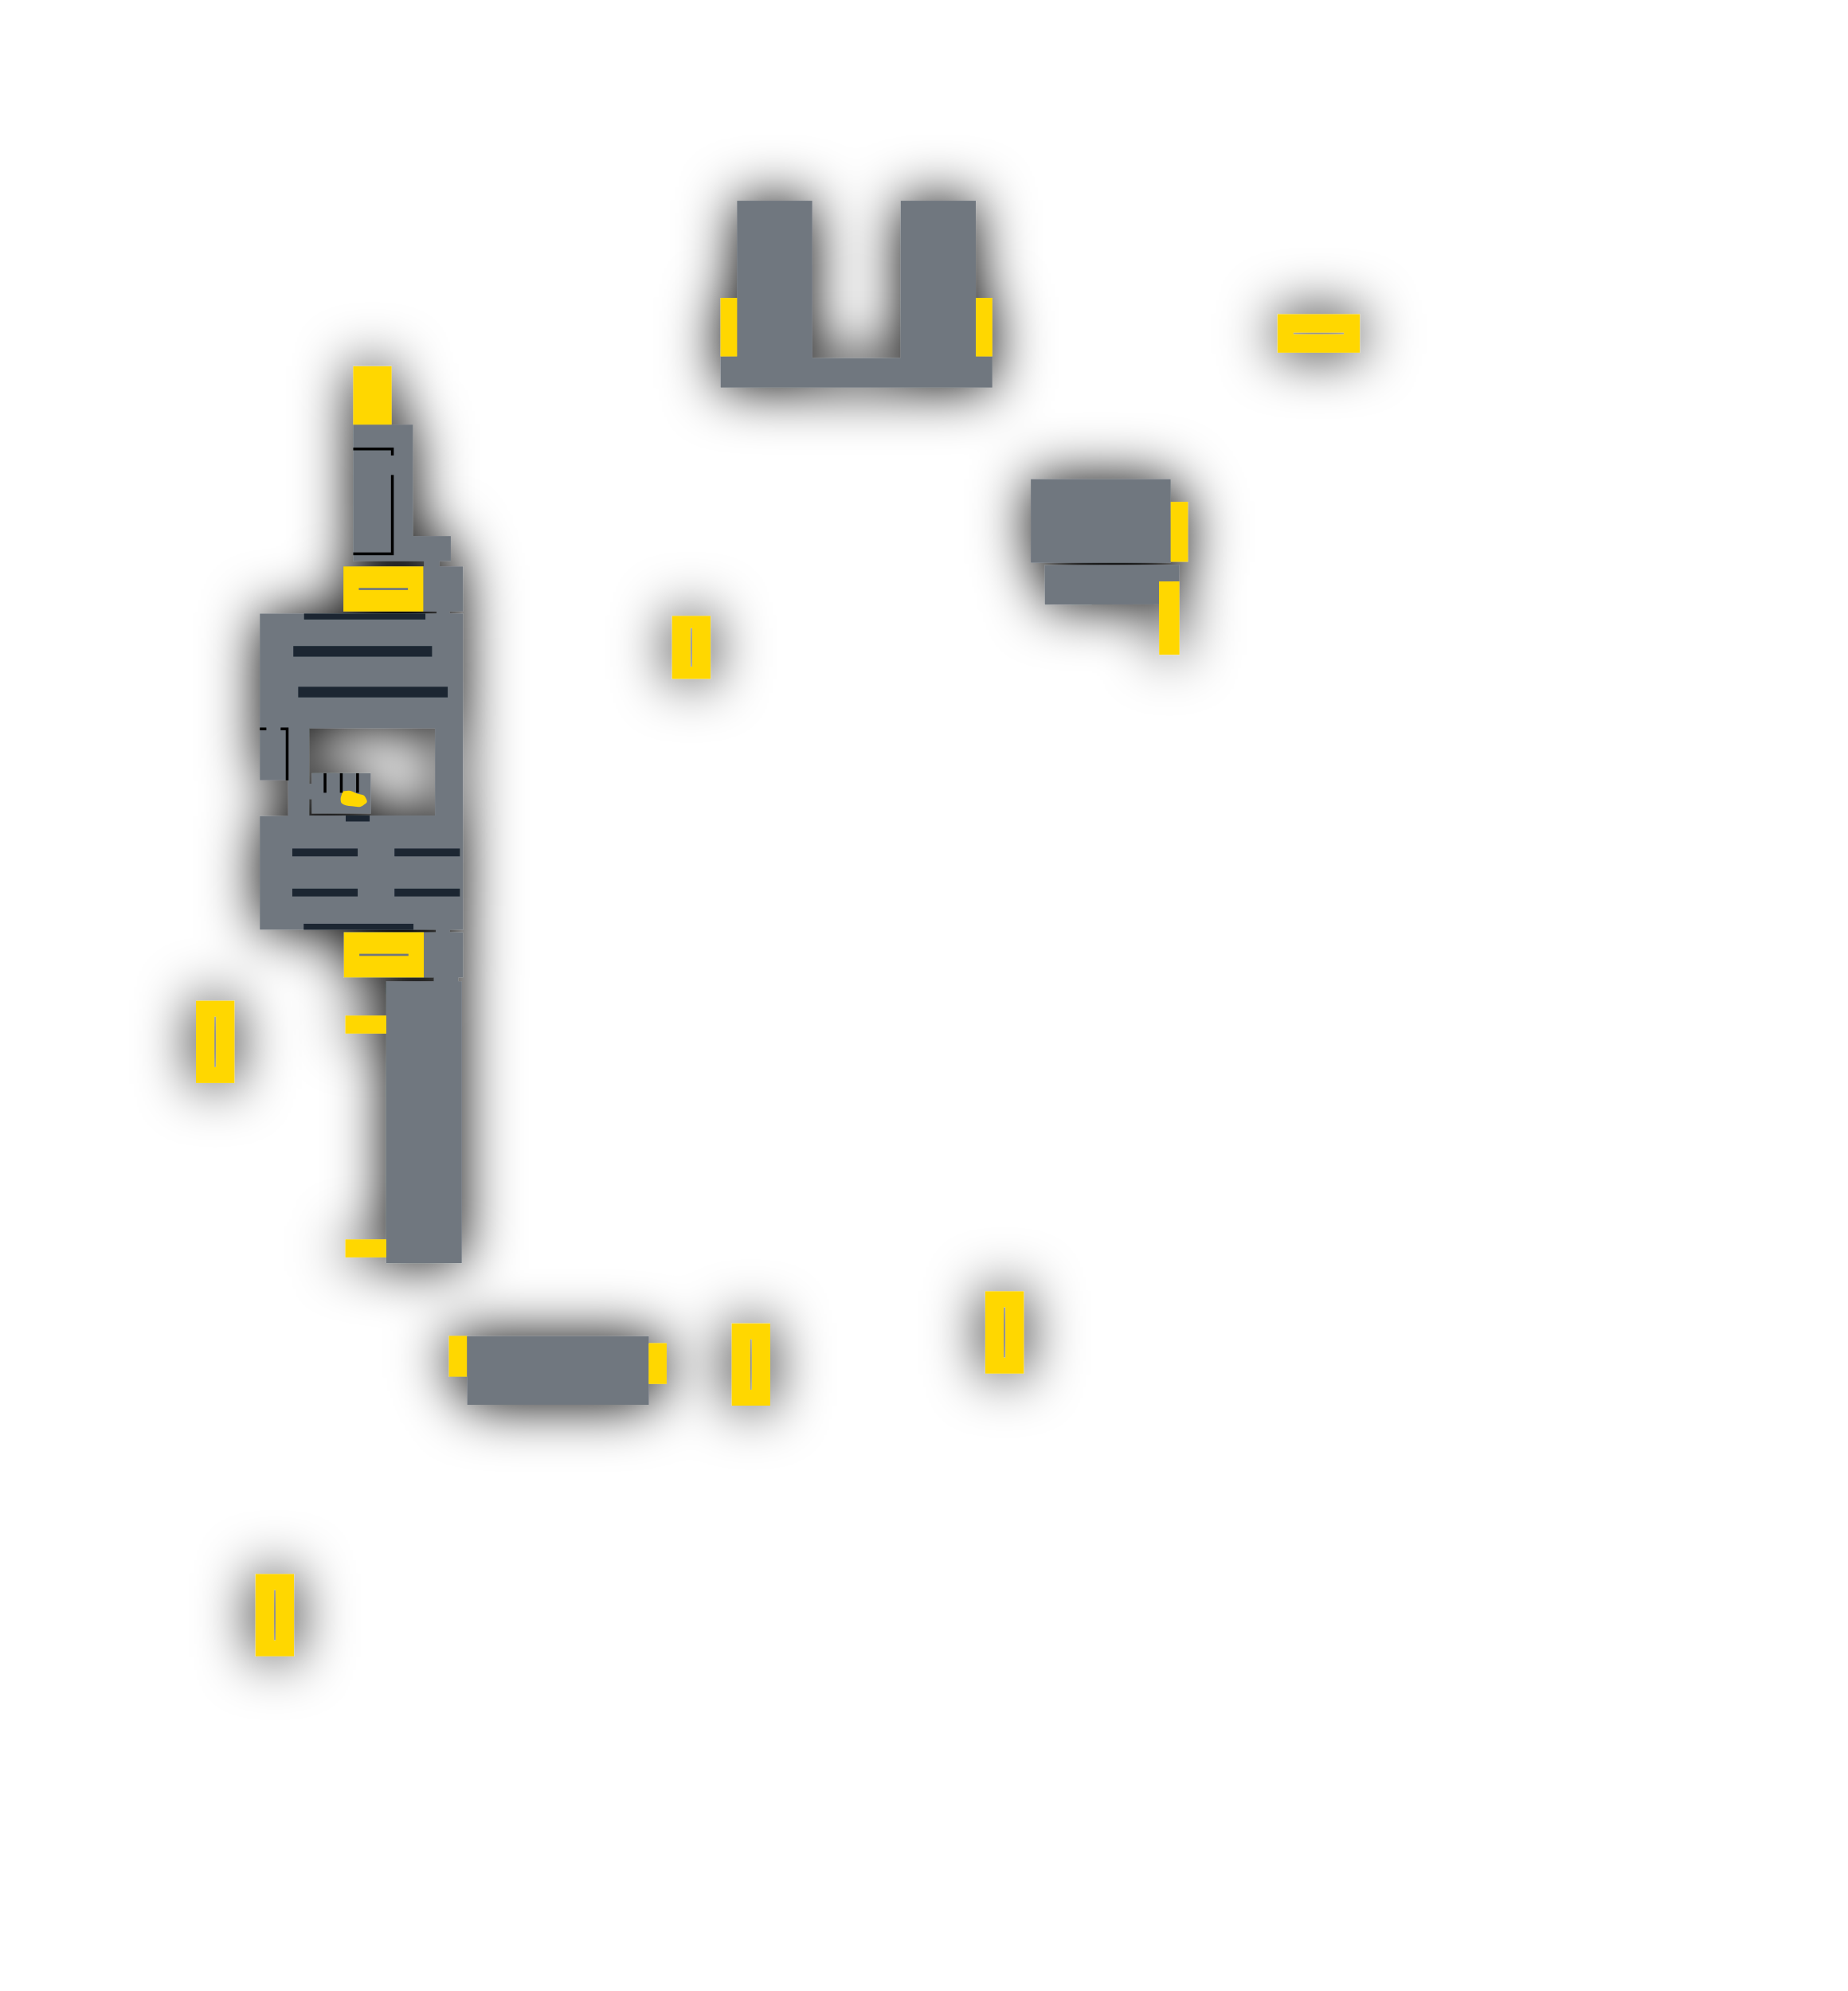
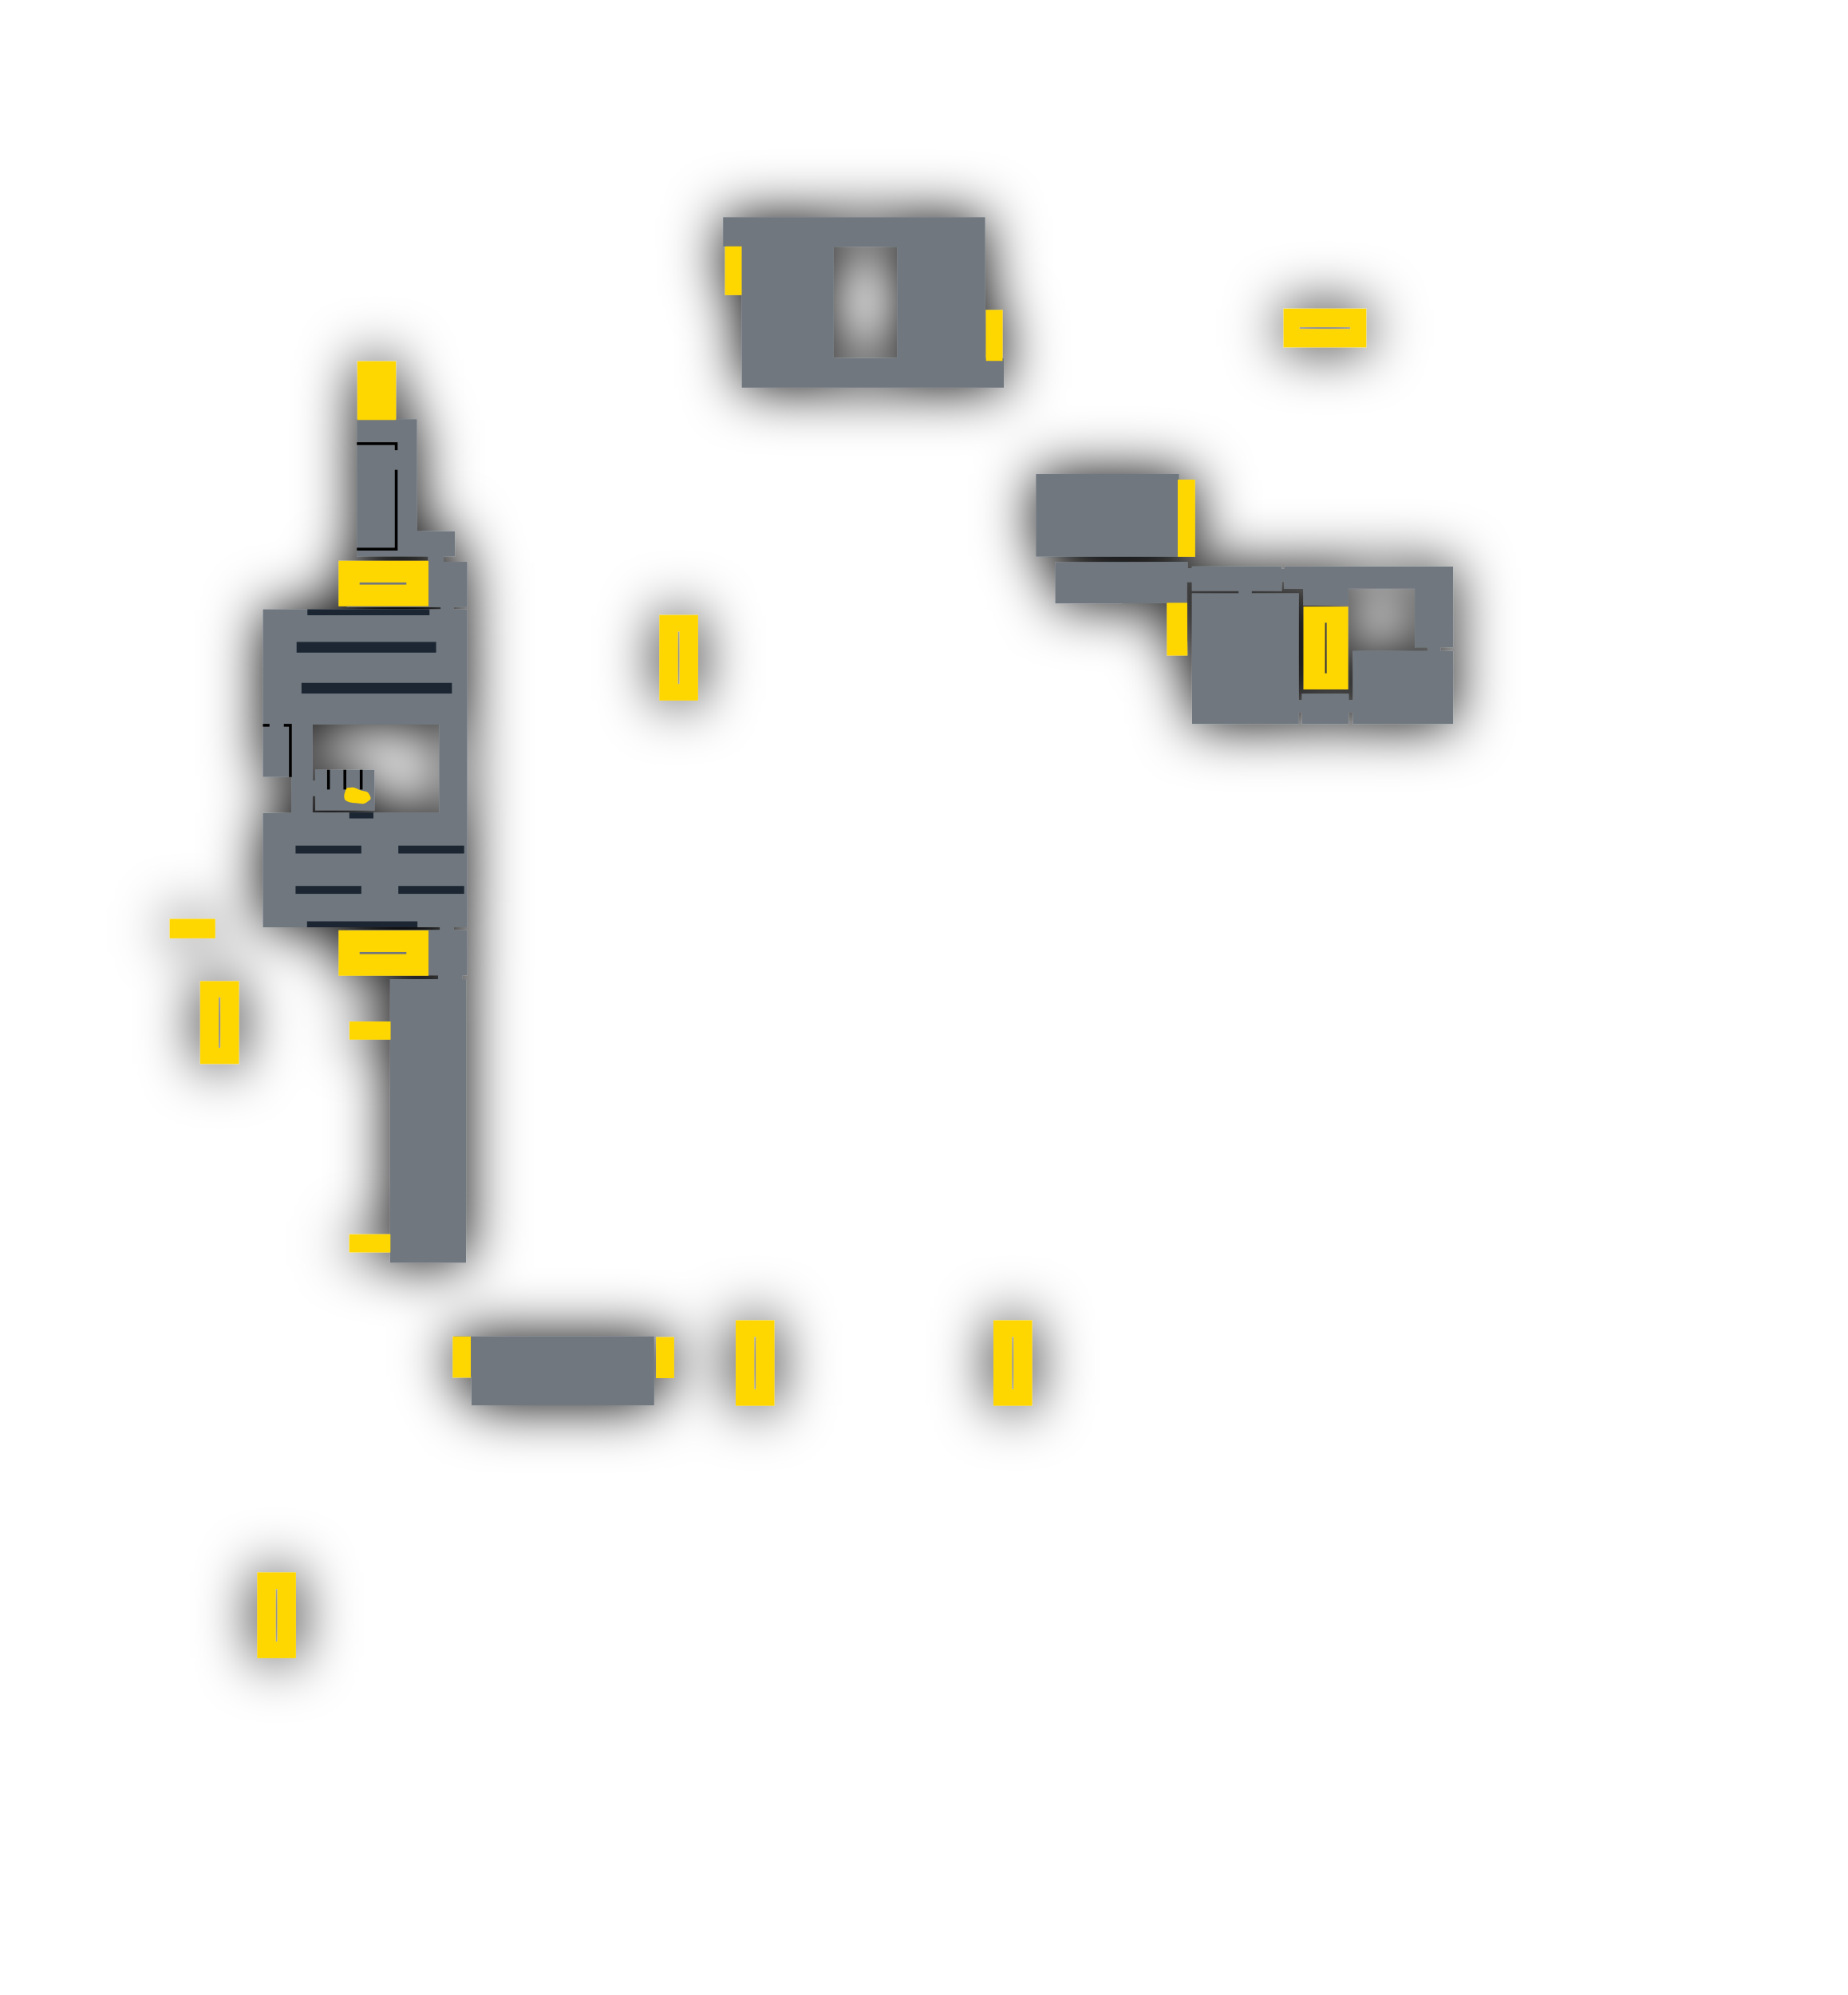
- <svg xmlns="http://www.w3.org/2000/svg" xmlns:xlink="http://www.w3.org/1999/xlink" xml:space="preserve" id="svg176" width="131.571" height="141.8" version="1.1" viewBox="0 0 131.571 141.8">
+ <svg xmlns="http://www.w3.org/2000/svg" xmlns:xlink="http://www.w3.org/1999/xlink" xml:space="preserve" id="svg176" width="130.818" height="141.232" version="1.1" viewBox="0 0 130.818 141.232">
  <style id="style_common">
    .trees { fill:#144043 }
    .cement { fill:#c6c2c2 }
    .land { fill:#1f5054 }
    .rock { fill:#dcd5b6 }
    .water { fill:#4a6b96 }
    .wood { fill:#593700 }
    .tarmac { fill:#768089 }
    .gravel { fill:#946d3e }
    .building { fill:#1a2632 }
    .floor { fill:#70777f }
    .locked { fill:#37414c }
    .map_border { fill:none;stroke:#000;stroke-width:2 }
    .fence { fill:none;stroke:#c4e3c3;stroke-width:1 }
    .road_tarmac { fill:none;stroke:#888 }
    .road_gravel { fill:none;stroke:#946d3e }
    .road_small { stroke-width:5 }
    .road_medium { stroke-width:8 }
    .road_large { stroke-width:12 }
    .railroad { fill:none;stroke:#914833;stroke-dasharray:6;stroke-width:3 }
    .powerline { fill:none;stroke:#ffce00;stroke-width:2;stroke-miterlimit:10;stroke-dasharray:6,6 }
    .danger { fill:red;fill-opacity:.4;stroke:red;stroke-dasharray:4,2;stroke-width:2 }
    .danger_small { fill:red;fill-opacity:.4;stroke:red;stroke-dasharray:2,1;stroke-width:1 }
    .task { fill:#000 }
    .stairs { fill:#FFD700 }
    .shadow { filter:drop-shadow(0 0 2px #000) }
  </style>
  <style id="style_factory">
    .wall { fill:none;stroke:#000;stroke-width:0.2; }
  </style>
  <defs id="defs1">
-     <path id="stair-1" d="M39.029 95.817v11.331h3.052V95.817Z" />
-     <path id="stair-2" d="M30.369 114.855h-6.676v3.026h6.676Z" />
-     <path id="stair-3" d="M23.883 120.654h6.638v2.098h-6.638Z" />
-     <path id="stair-4" d="M28.308 73.193v5.646h2.06v-5.646Z" />
-     <path id="stair-7" d="m73.423 95.264 9.023.019-.008 3.662-9.023-.019Z" />
-     <path id="stair-8" d="M86.947 62.13v7.05h2.976v-7.05Z" />
-     <path id="stair-220" d="M86.07 50.455v-6.829h4.96v6.829Z" />
-     <path id="stair-221" d="M98.714 40.967h2.787v-1.492h-2.787Z" />
-     <path id="stair-222" d="M98.251 9.786v1.424h2.404V9.786Z" />
-     <path id="stair-223" d="M45.743 63.342h1.362v4.886h-1.362Z" />
-     <path id="stair-224" d="M54.301 60.601h1.362v4.886h-1.362Z" />
-     <path id="stair-69" d="M18.197 112.104v5.854h2.736v-5.854Zm1.303 1.125h.131v3.602h-.131Z" />
-     <path id="stair-96" d="M13.955 71.277v5.854h2.736v-5.854Zm1.303 1.125h.131v3.602h-.131Z" />
-     <path id="stair-97" d="M52.108 94.256v5.853h2.736v-5.853Zm1.303 1.125h.131v3.602h-.131Z" />
-     <path id="stair-100" d="M70.162 91.97v5.854h2.736v-5.854Zm1.303 1.125h.131v3.602h-.131Z" />
-     <path id="stair-101" d="M96.827 22.38h-5.854v2.736h5.854Zm-1.125 1.303v.131h-3.602v-.131Z" />
-     <path id="stair-129" d="M47.859 43.867v4.482h2.736v-4.482Zm1.303.861h.131v2.758h-.131Z" />
-     <path id="stair-62" d="M27.88 30.243h-2.726v-4.155H27.88" />
-     <path id="stair-127" d="M30.14 40.345H24.455v3.205h5.685Zm-1.093 1.526v.153h-3.498v-.153Z" />
-     <path id="stair-128" d="M30.178 66.403h-5.685v3.205h5.685Zm-1.093 1.526v.153h-3.498v-.153Z" />
-     <path id="stair-63" d="M24.593 88.272h2.914v1.279h-2.914" />
-     <path id="stair-130" d="M24.593 72.331h2.914v1.279h-2.914" />
-     <path id="stair-131" d="m83.971 41.41-1.441.004.013 5.216 1.44-.004Z" />
-     <path id="stair-132" d="M83.361 40.002h1.225v-4.255h-1.225Z" />
-     <path id="stair-140" d="M33.248 95.14h-1.279v2.904h1.279Z" />
-     <path id="stair-141" d="M47.47 95.66h-1.279v2.904h1.279Z" />
-     <path id="stair-155" d="M52.484 25.384v-4.169h-1.172v4.169Z" />
-     <path id="stair-226" d="M70.657 25.384v-4.169H69.485v4.169Z" />
+     <path id="stair-1" d="M39.143 95.297V106.58h3.052V95.297Z" />
+     <path id="stair-2" d="M30.162 114.287h-6.596v3.006h6.596Z" />
+     <path id="stair-3" d="M23.794 120.316h2.874v1.517h-2.874Z" />
+     <path id="stair-4" d="M28.325 75.143v3.071h1.44v-3.071Z" />
+     <path id="stair-7" d="m75.189 95.25 9.07.016-.008 2.951-9.07-.016Z" />
+     <path id="stair-8" d="M87.087 63.396v8.309h2.976v-8.309Z" />
+     <path id="stair-220" d="M86.183 49.887V39.552h4.96V49.887Z" />
+     <path id="stair-221" d="M98.587 39.146h2.931v-1.265h-2.931Z" />
+     <path id="stair-222" d="M98.458 9.622v1.424H101.4V9.622Z" />
+     <path id="stair-223" d="M45.857 62.773h1.362v4.886h-1.362Z" />
+     <path id="stair-224" d="M54.414 60.033h1.362v4.886h-1.362Z" />
+     <path id="stair-69" d="M18.214 111.316v6.069H20.95v-6.069Zm1.303 1.166h.131v3.735h-.131Z" />
+     <path id="stair-96" d="M14.176 69.464v5.854h2.736v-5.854Zm1.303 1.125h.131v3.602h-.131Z" />
+     <path id="stair-97" d="M52.088 93.471v6.046h2.736v-6.046Zm1.303 1.162h.131v3.72h-.131Z" />
+     <path id="stair-100" d="M70.335 93.471v6.046h2.736v-6.046Zm1.303 1.162h.131v3.72h-.131Z" />
+     <path id="stair-101" d="M96.729 21.854h-5.854V24.59h5.854Zm-1.125 1.303v.131h-3.602v-.131Z" />
+     <path id="stair-129" d="M46.685 43.537v6.055h2.736v-6.055Zm1.303 1.164h.131v3.725h-.131Z" />
+     <path id="stair-62" d="M28.031 29.732h-2.726v-4.155h2.726" />
+     <path id="stair-127" d="M30.335 39.708h-6.357v3.205h6.357Zm-1.563 1.526v.153h-3.312v-.153Z" />
+     <path id="stair-128" d="M30.335 65.867h-6.357v3.205h6.357Zm-1.563 1.526v.153H25.46v-.153Z" />
+     <path id="stair-63" d="M24.729 87.381h2.914v1.279h-2.914" />
+     <path id="stair-130" d="M24.742 72.319h2.914v1.279h-2.914" />
+     <path id="stair-131" d="m84.053 42.674-1.441.003.013 3.727 1.44-.003Z" />
+     <path id="stair-132" d="M83.383 39.415h1.225v-5.459h-1.225Z" />
+     <path id="stair-140" d="M33.332 94.616h-1.279v2.904h1.279Z" />
+     <path id="stair-141" d="M47.727 94.659h-1.279v2.904h1.279Z" />
+     <path id="stair-155" d="M52.506 20.887v-3.448h-1.172v3.448Z" />
+     <path id="stair-226" d="M70.98 25.549V21.945h-1.172v3.604Z" />
+     <path id="stair-134" d="M92.297 42.948v5.854h3.141v-5.854Zm1.495 1.125h.15v3.602h-.15Z" />
+     <path id="stair-135" d="M12.011 65.049h3.228v1.376h-3.228Z" />
+     <path id="stair-136" d="M53.684 6.4h2.932v1.32h-2.932Z" />
+     <path id="stair-138" d="M53.18 30.076h2.956v-1.229h-2.956Z" />
+     <path id="stair-139" d="M78.177 37.657H75.299v1.357h2.878Z" />
+     <path id="stair-143" d="M.148 74.724v-2.925H1.558v2.925Z" />
  </defs>
  <g id="Second_Floor" class="shadow">
    <g id="Floor-2" class="floor">
-       <path d="M33.268 99.041V98.03h-1.259v-2.861h14.192v4.883H33.268Z" />
-       <path d="M52.484 14.298v11.086h-1.172v2.219h19.346v-2.219h-1.174V14.298h-5.35v11.21h-6.299V14.298H55.16Z" />
-       <path d="M73.403 37.102v-2.976h9.958v5.952h-9.958Z" />
-       <path d="M25.154 30.243v9.717h5.051v.385h-5.75v3.205h6.639v.152H18.504v11.865h2.021v2.557h-2.021v8.088H31.035v.193h-6.541v3.203l4.215.002h2.195v.281h-3.397v20.072h5.373V69.891h-.252v-.281h.334V66.405h-.947v-.193h.947V43.702h-.953v-.152h.953v-3.205h-1.668v-.385h.805v-1.781h-2.693v-7.936Zm-3.141 21.623h8.965v6.219h-8.965v-1.178h.191v1.025h4.195V55.071h-4.195v.764h-.191v-1.984Z" />
-       <path d="m83.971 41.41-1.441.004v1.626l-8.131.021-.007-2.808 9.576-.025Z" />
+       <path d="M33.381 98.473v-1.011h-1.259v-2.861h14.192v4.883H33.381Z" />
+       <path d="M51.193 15.381v2.078h1.322v9.986h18.553v-2.094h-1.322v-9.971zm7.828 2.078h4.5v7.893h-4.5z" />
+       <path d="M73.345 33.558h10.13v5.851H73.345Z" />
+       <path d="M25.267 29.674v9.717h5.051v.385h-5.75v3.205h6.639v.152H18.617v11.865h2.021v2.557h-2.021v8.088h12.531v.193h-6.541v3.203l4.215.002h2.195v.281H27.621v20.072h5.373V69.323h-.252v-.281h.334v-3.205h-.947v-.193h.947V43.133h-.953v-.152h.953V39.776h-1.668v-.385h.805V37.61h-2.693v-7.936zm-3.141 21.623h8.965v6.219h-8.965v-1.178h.191v1.025h4.195v-2.861h-4.195v.764h-.191v-1.984z" />
+       <path d="m84.082 39.773-9.377.025.008 2.922 9.321-.019v-1.504h.361v.631h3.316v.186h-3.316V51.25h7.559v-.816h.229v.816h3.297v-.816h.311v.816h7.09v-5.154h-.893v-.275h.893v-5.715H90.922v.164h-.182v-.164h-6.346v.119h-.312Zm6.658 1.371h.182v.533h1.355v1.182h3.188v-1.182h4.703v4.143h.943v.275h-5.322v3.463h-.311v-.432h-3.297v.432h-.229v-7.545h-3.344v-.186h2.131z" />
    </g>
    <g id="Obstacles-2" class="building">
-       <path d="M21.233 48.912h10.649v.756H21.233Z" />
-       <path d="M20.886 46.012h9.878v.756h-9.878Z" />
-       <path d="M21.651 43.702h8.643v.421h-8.643Z" />
-       <path d="M20.814 60.432h4.657v.557h-4.657Z" />
-       <path d="M28.09 60.432h4.657v.557h-4.657Z" />
-       <path d="M28.09 63.288h4.657v.557h-4.657Z" />
-       <path d="M20.814 63.288h4.657v.557h-4.657Z" />
-       <path d="M21.624 65.791h7.818v.421h-7.818Z" />
-       <path d="M24.618 58.085h1.705v.421h-1.705Z" />
+       <path d="M21.346 48.344h10.649v.756H21.346Z" />
+       <path d="M20.999 45.444h9.878v.756h-9.878z" />
+       <path d="M21.764 43.134h8.643v.421h-8.643z" />
+       <path d="M20.927 59.864h4.657v.557h-4.657z" />
+       <path d="M28.203 59.864h4.657v.557h-4.657z" />
+       <path d="M28.203 62.72h4.657v.557h-4.657z" />
+       <path d="M20.927 62.72h4.657v.557h-4.657z" />
+       <path d="M21.737 65.223h7.818v.421H21.737Z" />
+       <path d="M24.732 57.517h1.705v.421h-1.705z" />
    </g>
    <g id="Stairs-2" class="stairs">
      <g id="Stairs-2-down">
-         <use xlink:href="#stair-62" id="use228" x="0" y="0" />
-         <use xlink:href="#stair-63" id="use231" x="0" y="0" />
-         <use xlink:href="#stair-130" id="use232" x="0" y="0" />
-         <use xlink:href="#stair-131" id="use239" x="0" y="0" />
-         <use xlink:href="#stair-132" id="use240" x="0" y="0" />
-         <use xlink:href="#stair-140" id="use241" x="0" y="0" />
-         <use xlink:href="#stair-141" id="use242" x="0" y="0" />
-         <use xlink:href="#stair-155" id="use243" x="0" y="0" />
-         <use xlink:href="#stair-226" id="use244" x="0" y="0" />
-         <path d="M24.279 56.749c.057-.125.06-.286.152-.379.046-.046.194-.029.25-.043.321-.08.514.132.805.211.212.057.423.037.516.223.025.051.167.251.121.367-.04.102-.149.129-.219.195-.068.068-.212.134-.297.148-.085.014-.509-.059-.621-.059-.113 0-.505-.038-.672-.223-.077-.085-.07-.366-.035-.441Z" />
+         <use xlink:href="#stair-62" />
+         <use xlink:href="#stair-63" />
+         <use xlink:href="#stair-130" />
+         <use xlink:href="#stair-131" />
+         <use xlink:href="#stair-132" />
+         <use xlink:href="#stair-140" />
+         <use xlink:href="#stair-141" />
+         <use xlink:href="#stair-155" />
+         <use xlink:href="#stair-226" />
+         <use xlink:href="#stair-135" />
+         <use xlink:href="#stair-134" />
+         <path d="M24.392 56.18c.057-.125.06-.286.152-.379.046-.046.194-.029.25-.043.321-.08.514.132.805.211.212.057.423.037.516.223.025.051.167.251.121.367-.04.102-.149.129-.219.195-.068.068-.212.134-.297.148-.085.014-.509-.059-.621-.059-.113 0-.505-.038-.672-.223-.077-.085-.07-.366-.035-.441z" />
      </g>
      <g id="Stairs-2-up">
-         <use xlink:href="#stair-127" id="use229" x="0" y="0" />
-         <use xlink:href="#stair-128" id="use230" x="0" y="0" />
-         <use xlink:href="#stair-69" id="use233" x="0" y="0" />
-         <use xlink:href="#stair-96" id="use234" x="0" y="0" />
-         <use xlink:href="#stair-97" id="use235" x="0" y="0" />
-         <use xlink:href="#stair-100" id="use236" x="0" y="0" />
-         <use xlink:href="#stair-101" id="use237" x="0" y="0" />
-         <use xlink:href="#stair-129" id="use238" x="0" y="0" />
+         <use xlink:href="#stair-127" />
+         <use xlink:href="#stair-128" />
+         <use xlink:href="#stair-69" />
+         <use xlink:href="#stair-96" />
+         <use xlink:href="#stair-97" />
+         <use xlink:href="#stair-100" />
+         <use xlink:href="#stair-101" />
+         <use xlink:href="#stair-129" />
      </g>
    </g>
    <g id="Wall-2" class="wall">
-       <path d="M27.939 32.438v-.463h-2.784" />
-       <path d="M27.939 33.827v5.617h-2.784" />
-       <path d="M23.145 56.461v-1.389" />
-       <path d="M24.302 56.461v-1.389" />
-       <path d="M25.46 56.461v-1.389" />
-       <path d="M20.447 55.576v-3.664h-.463" />
-       <path d="M18.966 51.913h-.463" />
+       <path d="M28.052 31.87v-.463h-2.784" />
+       <path d="M28.052 33.259v5.617h-2.784" />
+       <path d="M23.258 55.892v-1.389" />
+       <path d="M24.416 55.892v-1.389" />
+       <path d="M25.573 55.892v-1.389" />
+       <path d="M20.56 55.008v-3.664h-.463" />
+       <path d="M19.08 51.344h-.463" />
    </g>
  </g>
</svg>
